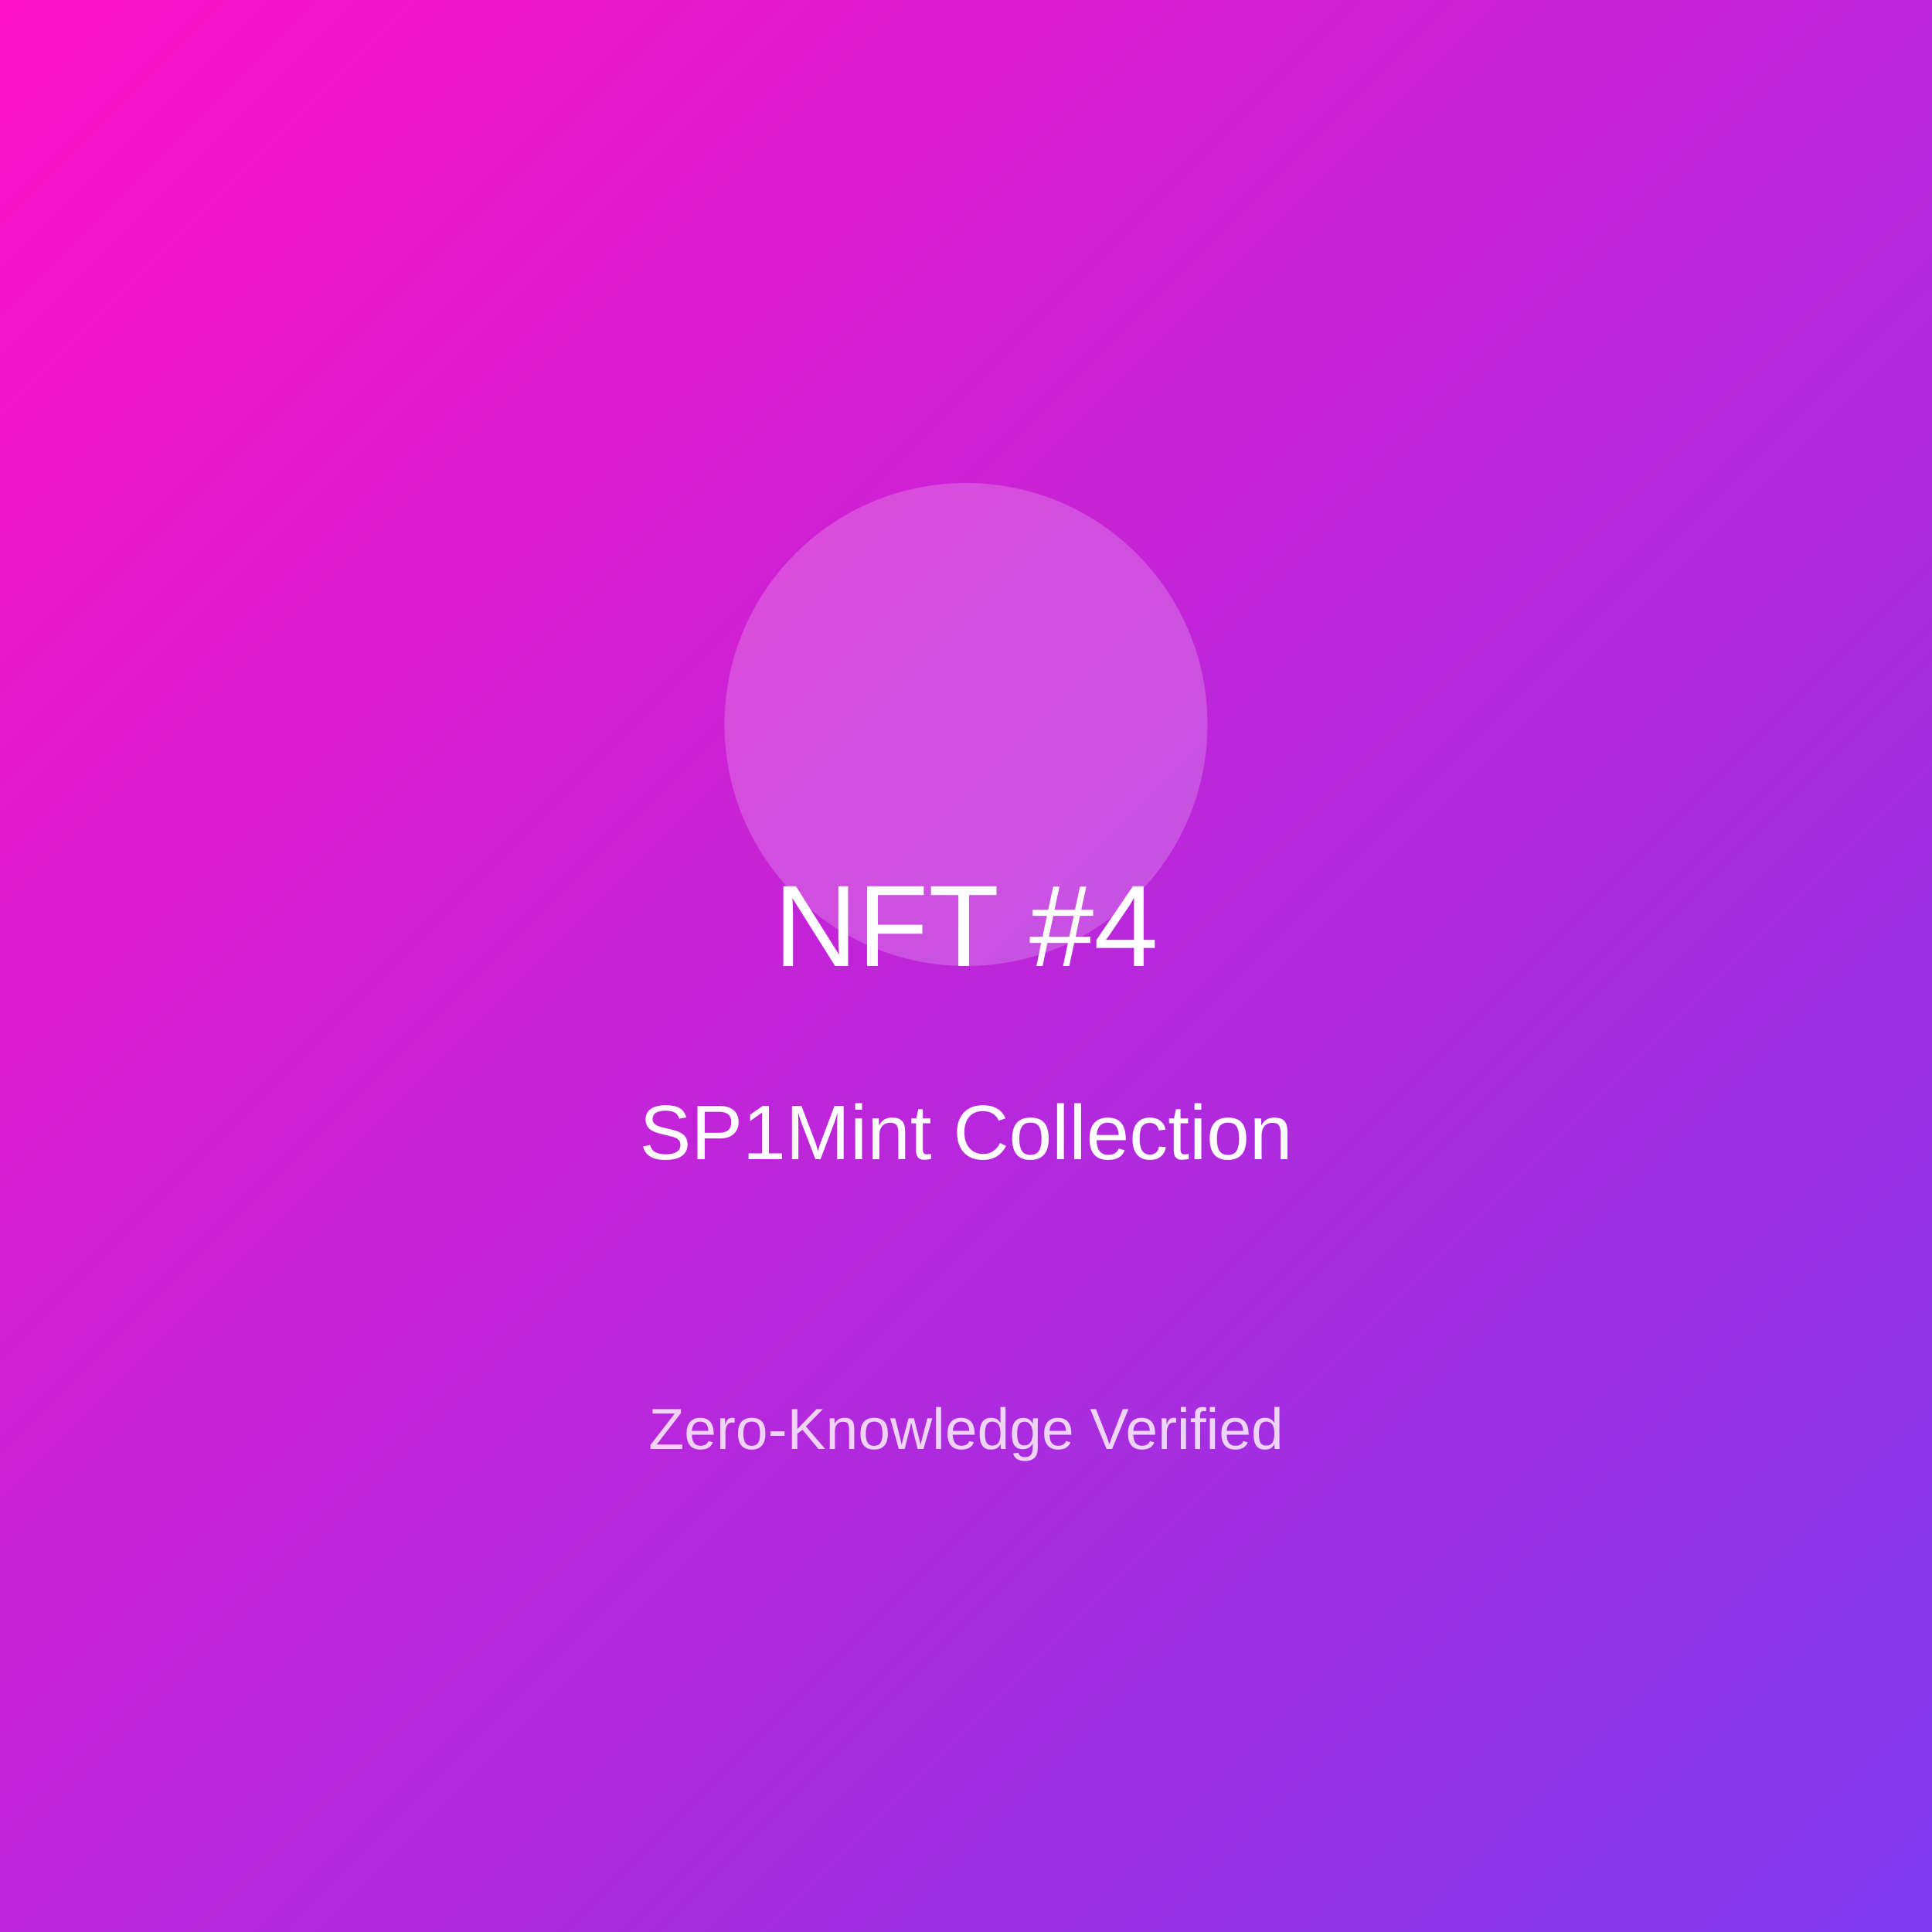
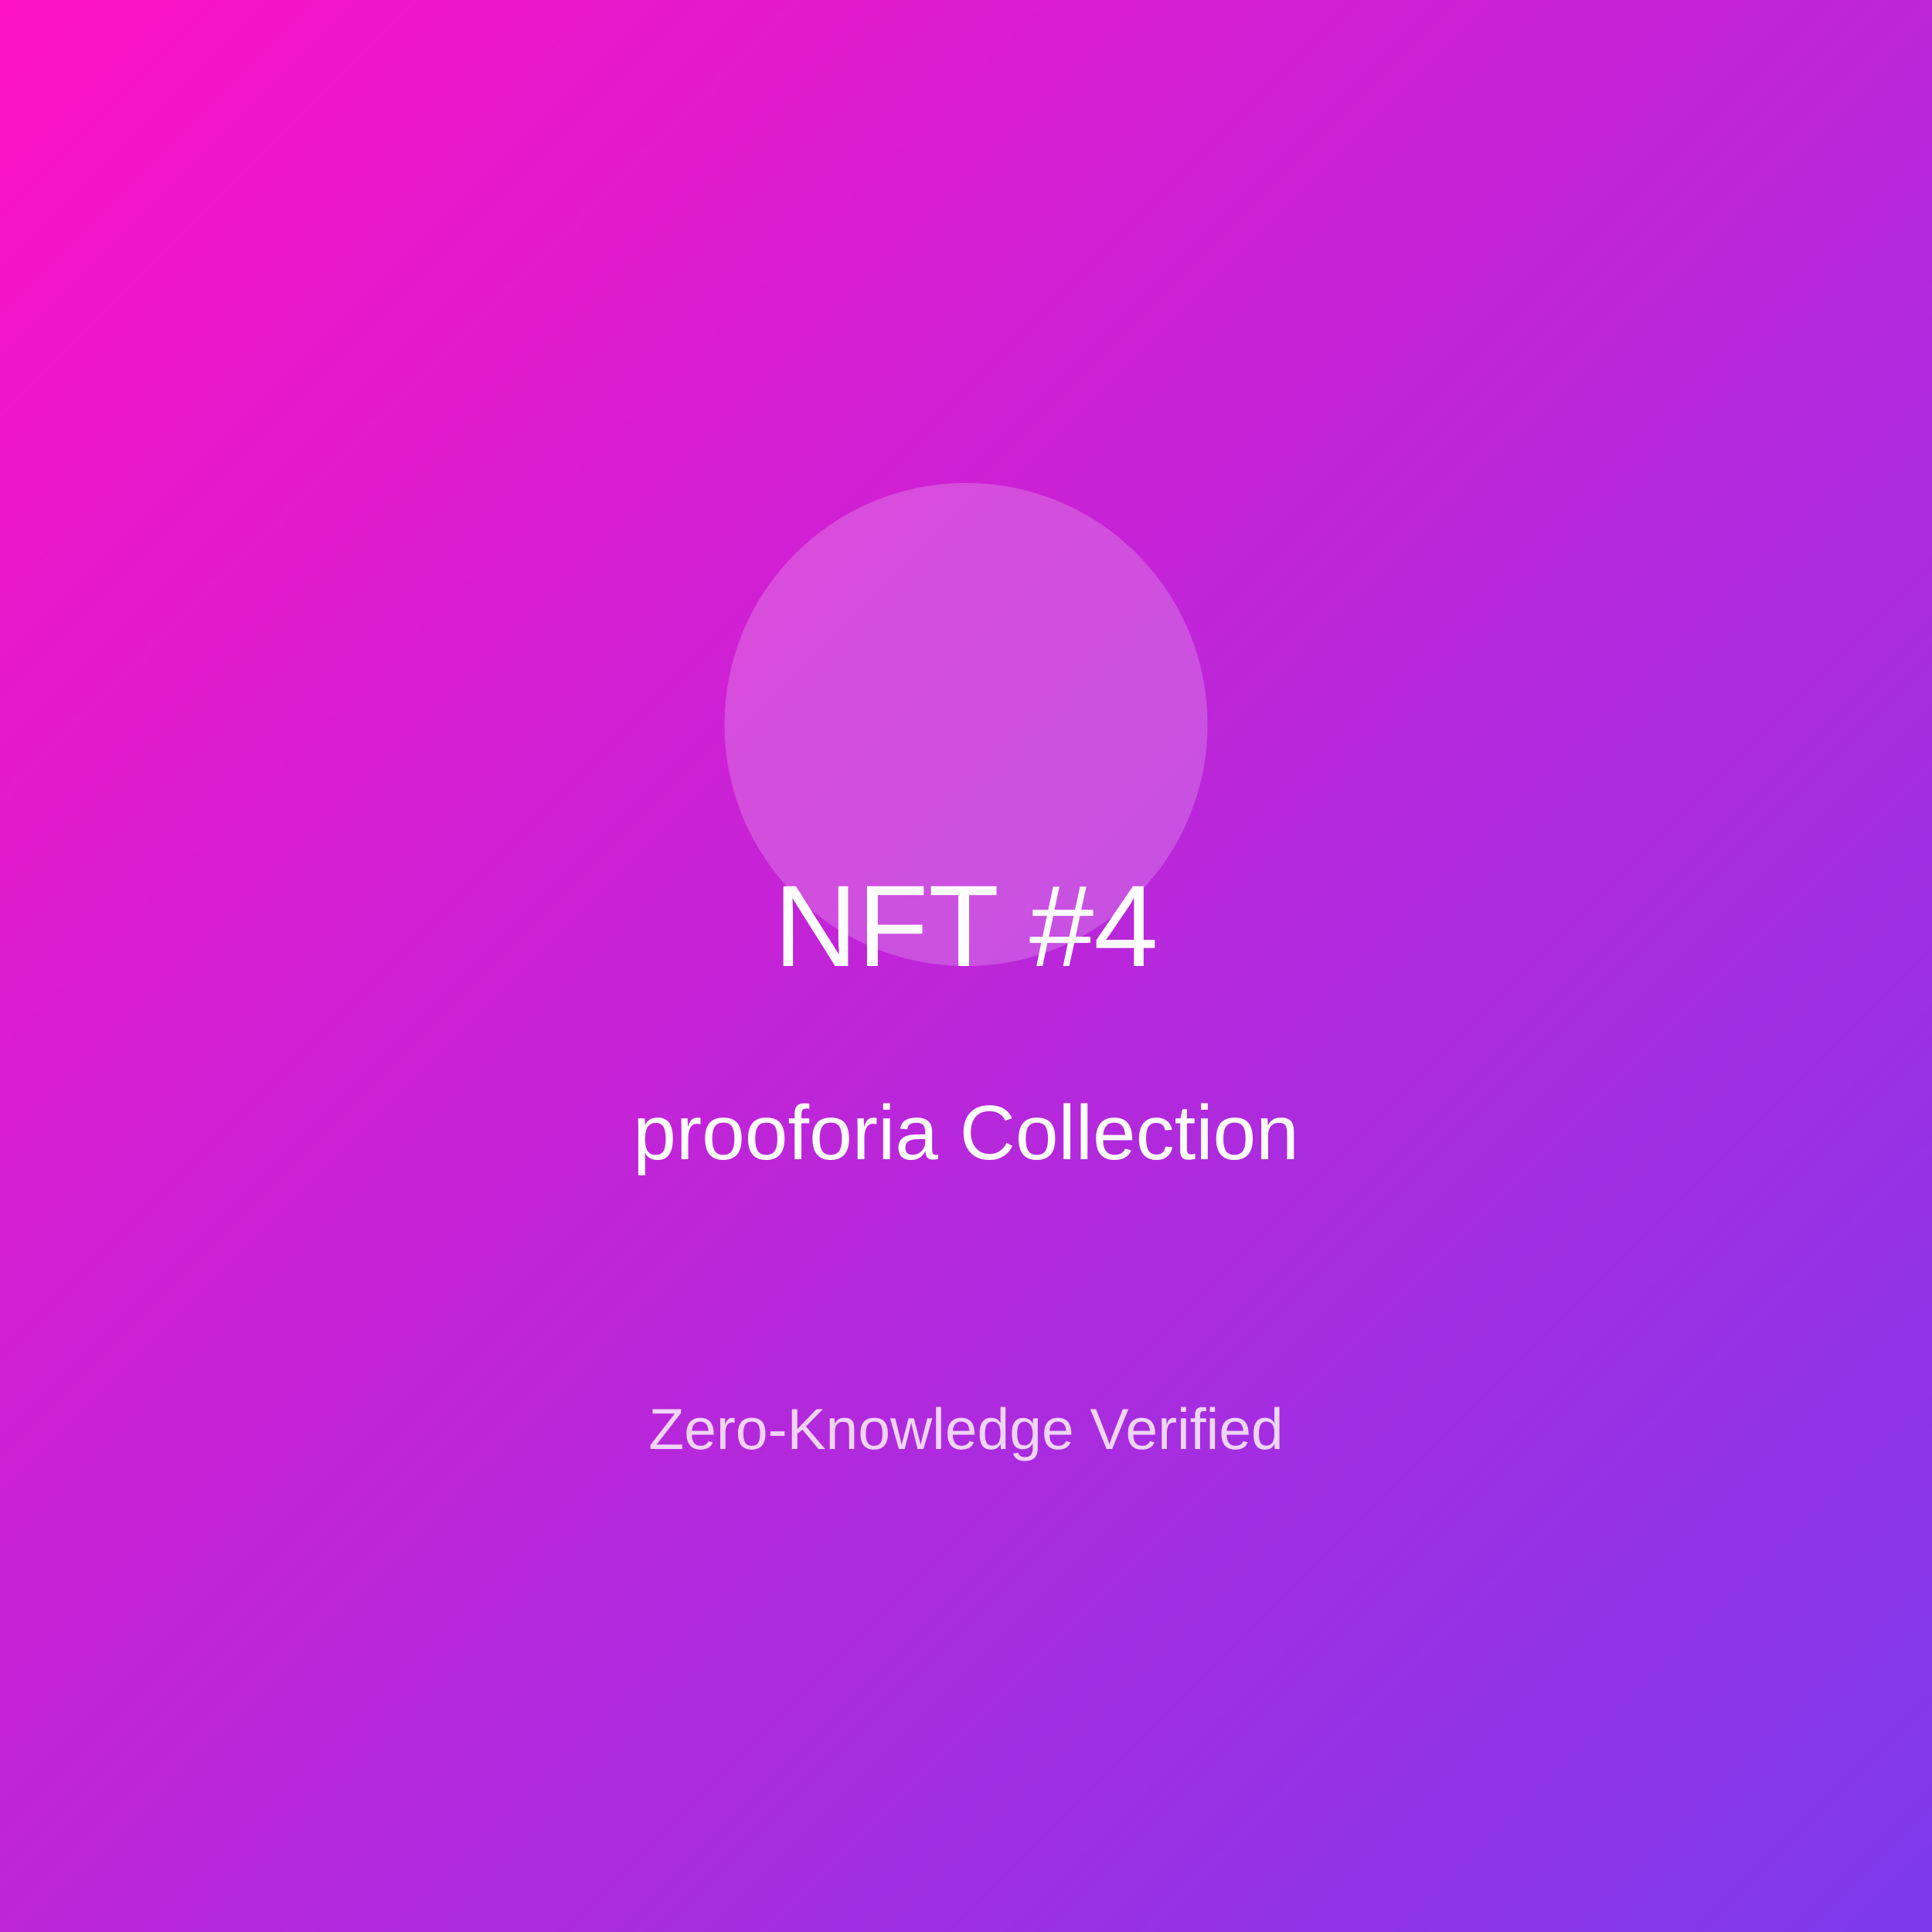
<svg xmlns="http://www.w3.org/2000/svg" width="400" height="400">
  <defs>
    <linearGradient id="grad4" x1="0%" y1="0%" x2="100%" y2="100%">
      <stop offset="0%" style="stop-color:#FE11C5;stop-opacity:1" />
      <stop offset="100%" style="stop-color:#7C3AED;stop-opacity:1" />
    </linearGradient>
  </defs>
  <rect width="100%" height="100%" fill="url(#grad4)" />
  <circle cx="200" cy="150" r="50" fill="rgba(255,255,255,0.2)" />
  <text x="200" y="200" text-anchor="middle" fill="white" font-size="24" font-family="Arial, sans-serif">NFT #4</text>
-   <text x="200" y="240" text-anchor="middle" fill="white" font-size="16" font-family="Arial, sans-serif">SP1Mint Collection</text>
+   <text x="200" y="240" text-anchor="middle" fill="white" font-size="16" font-family="Arial, sans-serif">prooforia Collection</text>
  <text x="200" y="300" text-anchor="middle" fill="rgba(255,255,255,0.8)" font-size="12" font-family="Arial, sans-serif">Zero-Knowledge Verified</text>
</svg>
